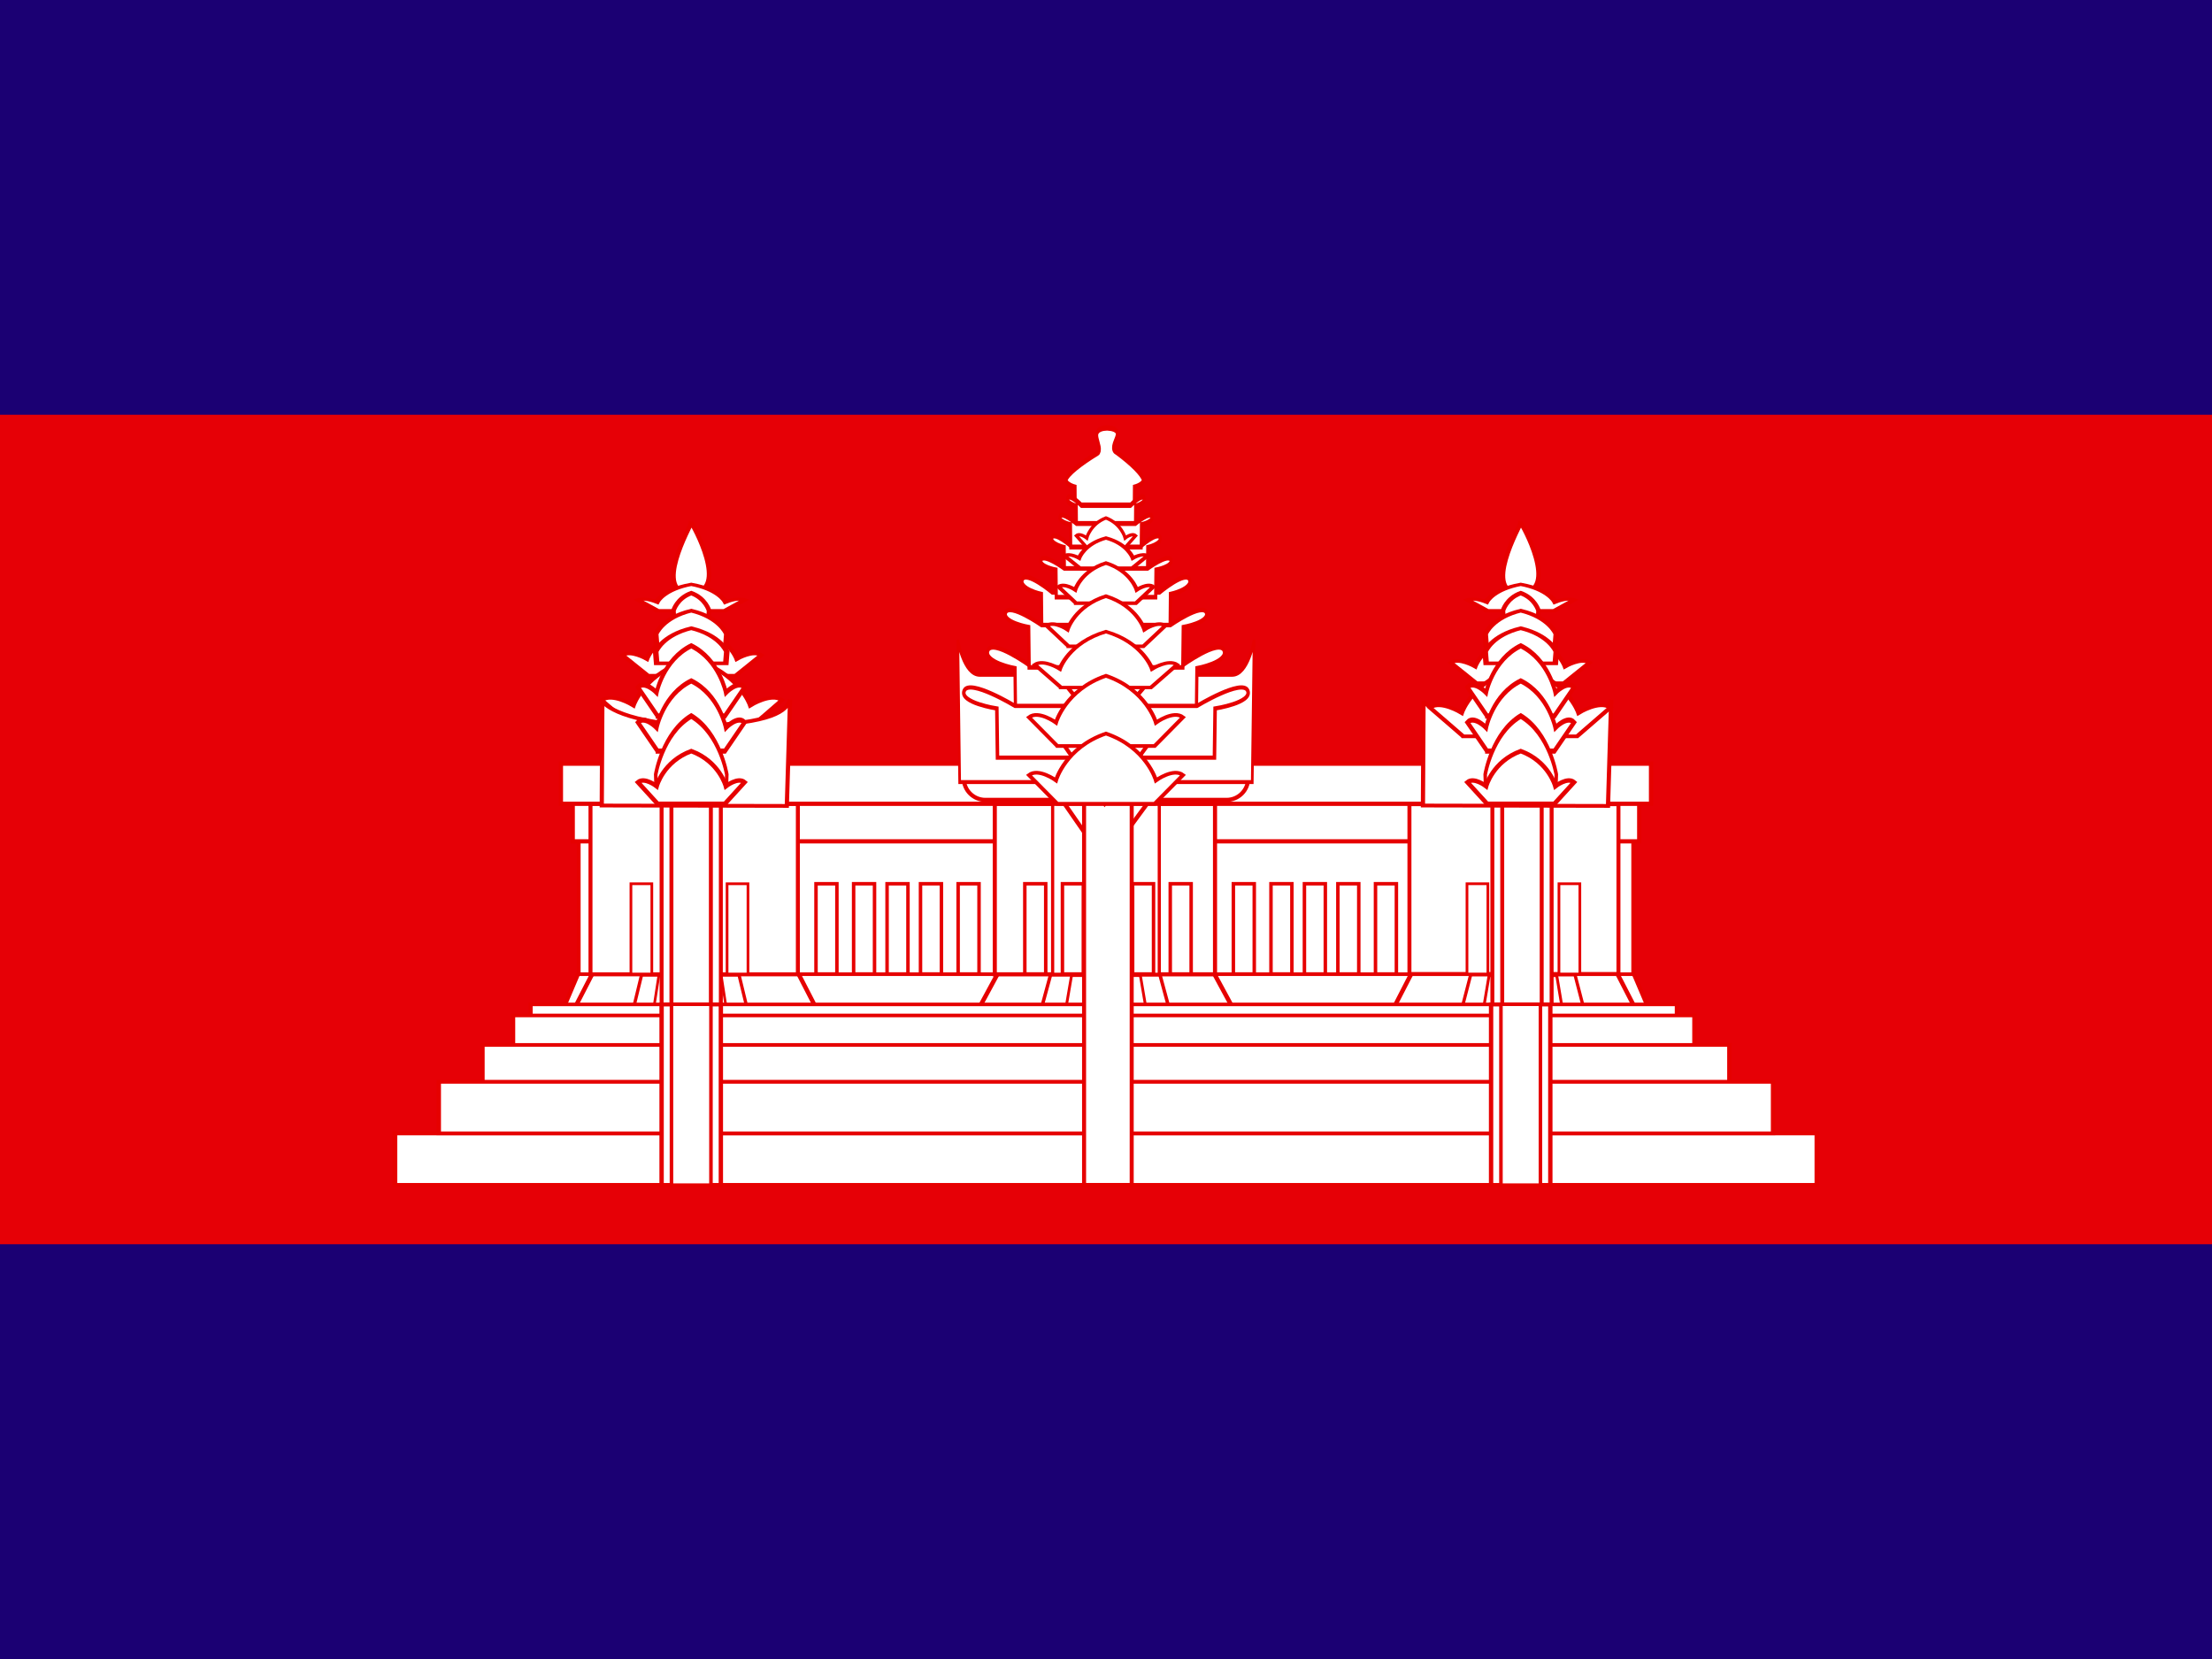
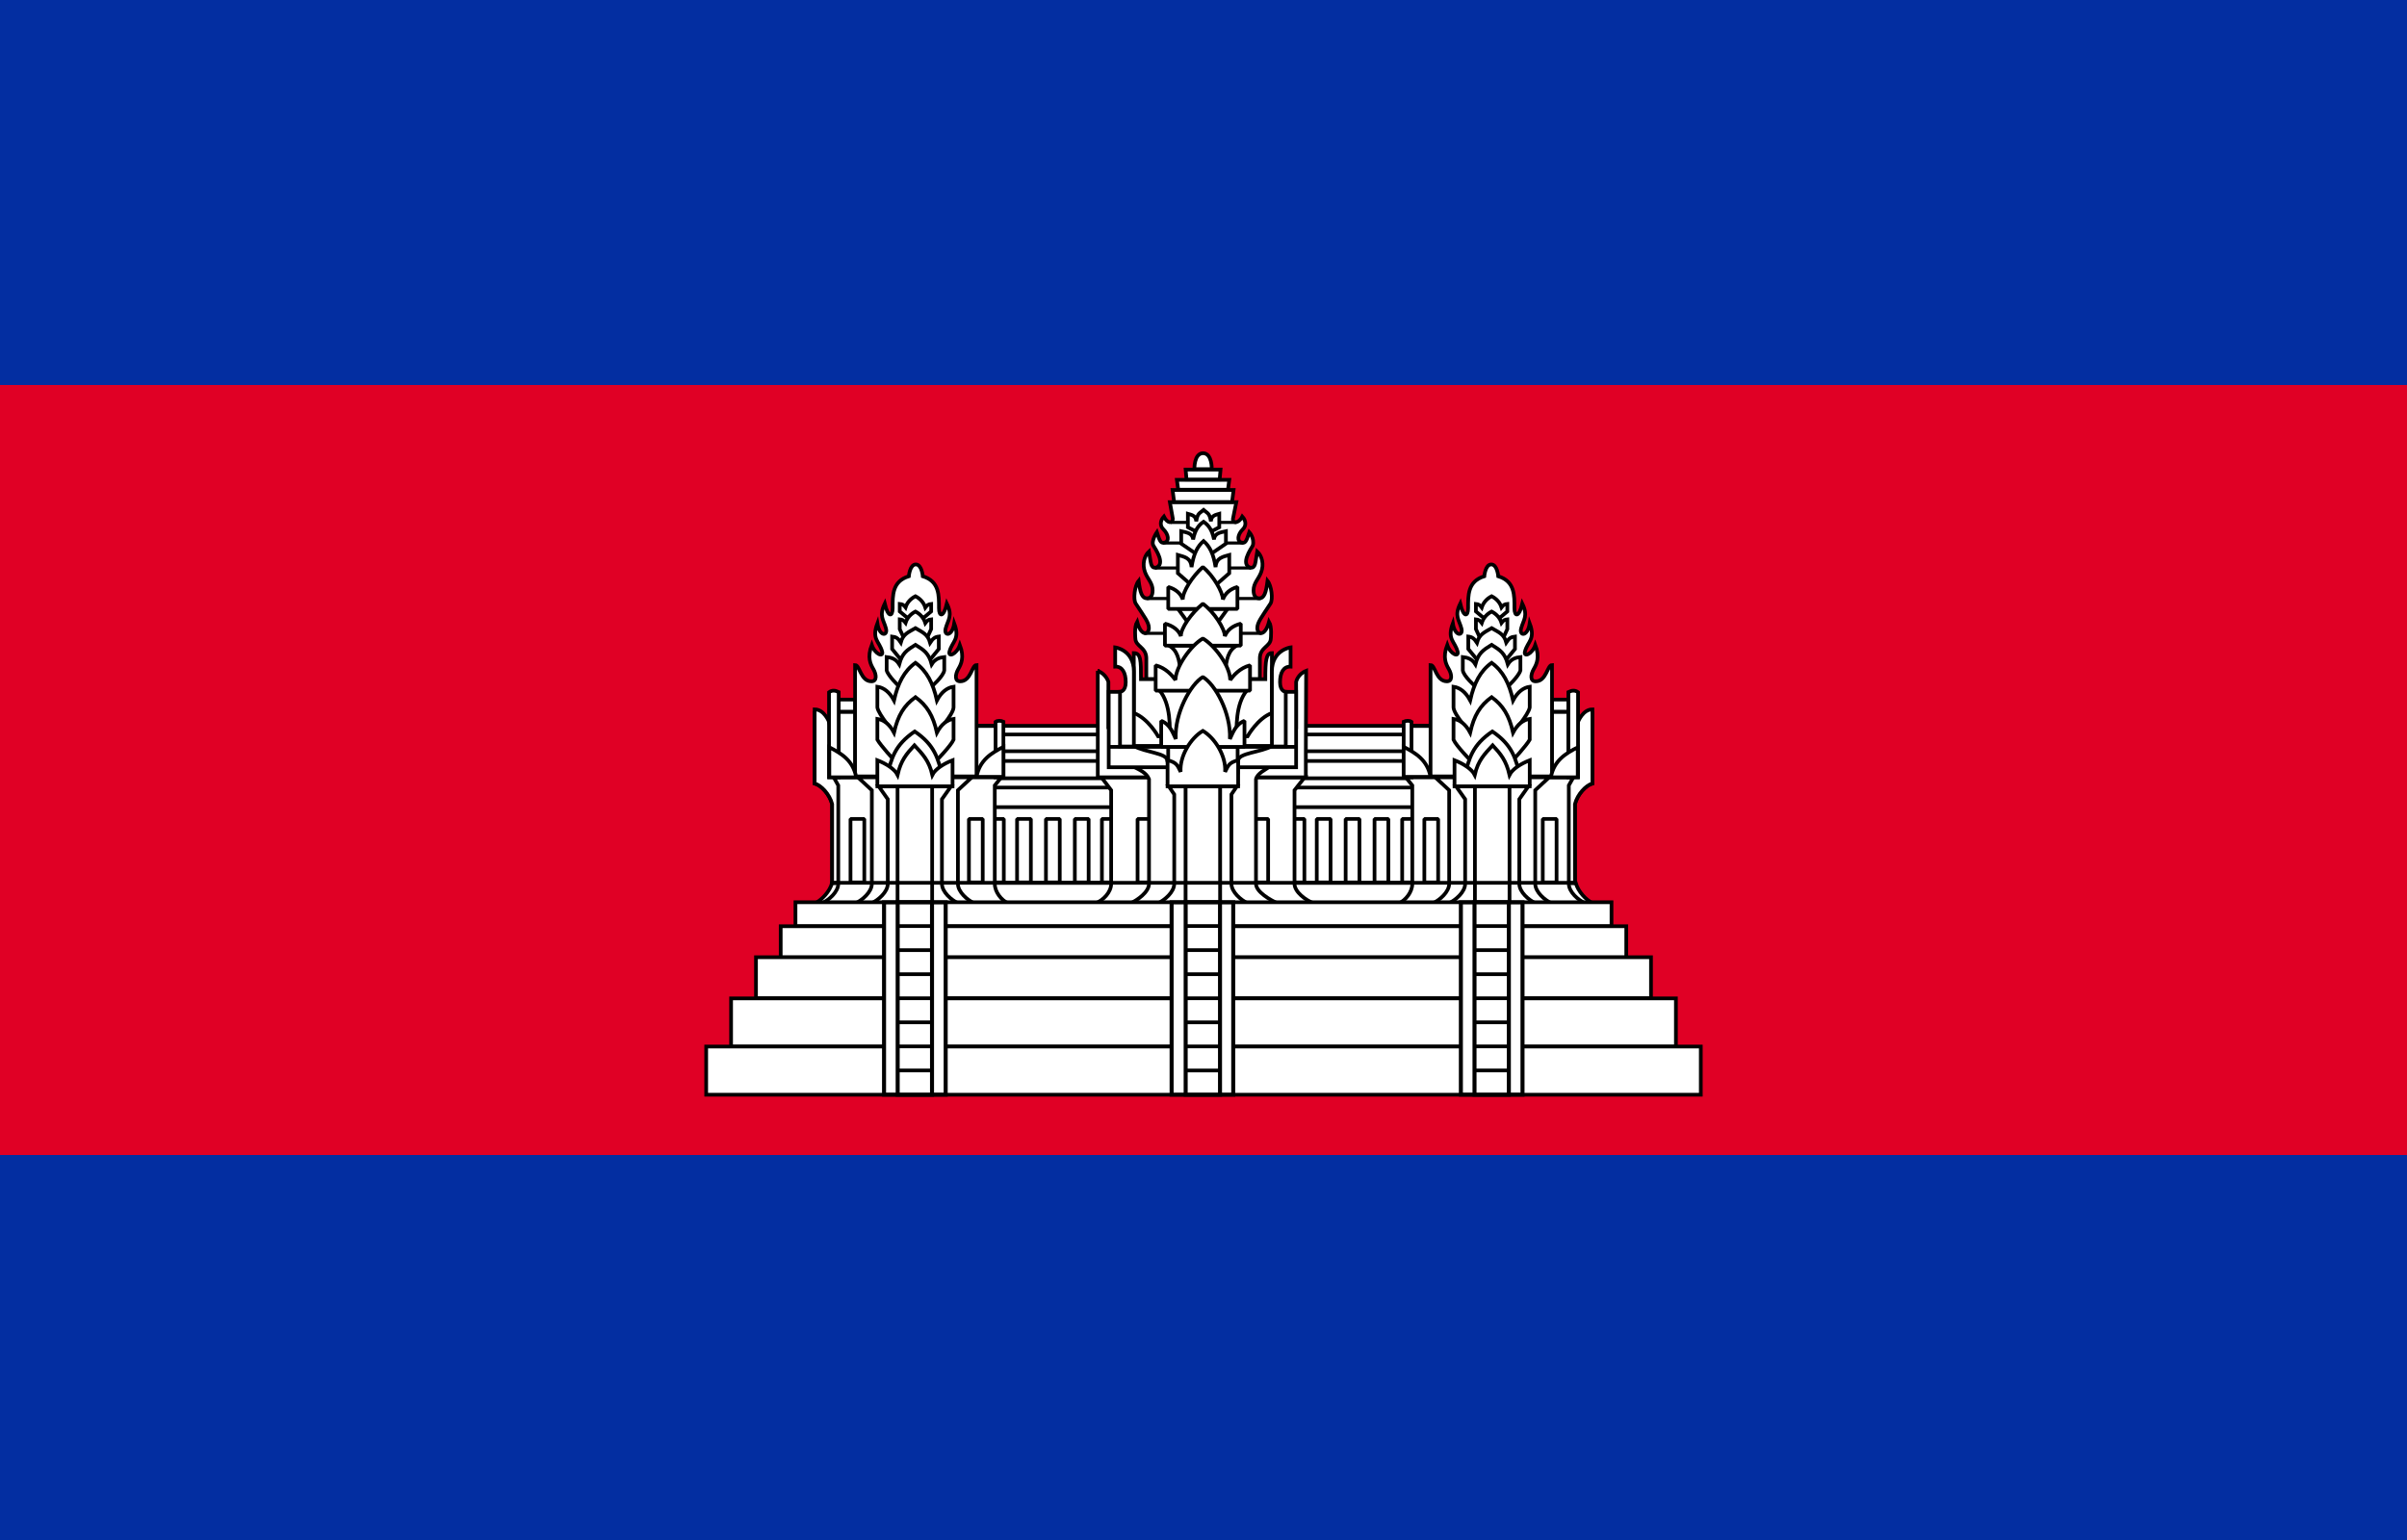
- <svg xmlns="http://www.w3.org/2000/svg" id="svg548" viewBox="0 0 640 480" version="1" y="0" x="0">
-   <defs id="defs550">
-     <clipPath id="clipPath5675" clipPathUnits="userSpaceOnUse">
-       <rect id="rect5677" fill-opacity=".67" height="512" width="682.67" y="-0" x="-85.333" />
-     </clipPath>
-   </defs>
-   <g id="flag" clip-path="url(#clipPath5675)" transform="matrix(.9375 0 0 .9375 80 .0000036617)" fill-rule="evenodd">
-     <rect id="rect815" height="512" width="768" y="-0" x="-128" stroke-width="1pt" fill="#1b0073" />
-     <rect id="rect837" height="256" width="768" y="128" x="-128" stroke-width="1pt" fill="#e60006" />
-     <g id="g1595" stroke="#e60000" transform="matrix(1.0321 0 0 1.0321 -128 .00022675)" fill="#fff">
-       <rect id="rect1035" transform="translate(0 354.33)" height="50.992" width="315.35" y="-113.98" x="214.37" stroke-width="1.17" />
-       <path id="path632" stroke-width="1.25" transform="matrix(1.0187 0 0 .79988 -9.9654 67.378)" d="m220 280-5 15h320l-5-15h-310z" />
-       <path id="path982" stroke-width="1.123" transform="matrix(1.2359 0 0 .79988 160.47 67.379)" d="m245 280-5 15h60l-5-15h-50z" />
-       <path id="path983" stroke-width="1.52" transform="matrix(.62245 0 0 .79988 328.64 67.379)" d="m245 280-5 15h60l-5-15h-50z" />
-       <path id="path984" stroke-width="2.024" transform="matrix(.40229 0 0 .79988 388.1 67.379)" d="m245 280-5 15h60l-5-15h-50z" />
-       <path id="path636" stroke-width="1.098" transform="matrix(1.2992 0 0 .79988 21.26 67.378)" d="m245 280-5 15h60l-5-15h-50z" />
-       <rect id="rect976" height="11.998" width="318.9" y="239.58" x="212.6" stroke-width=".949pt" />
-       <g id="g1527">
-         <rect id="rect1001" transform="translate(0 354.33)" height="50.792" width="62.5" y="-113.87" x="462.79" stroke-width=".893pt" />
-         <rect id="rect637" transform="translate(0 354.33)" height="26.986" width="6.25" y="-90.068" x="507.5" stroke-width=".805" />
-         <rect id="rect639" transform="translate(0 354.33)" height="26.986" width="6.25" y="-90.068" x="480" stroke-width=".805" />
-       </g>
-       <g id="g1517">
-         <path id="path637" stroke-width="1.554" transform="matrix(.65261 0 0 .79988 195.63 67.378)" d="m245 280-5 15h60l-5-15h-50z" />
-         <path id="path638" stroke-width="1.956" transform="matrix(.40931 0 0 .79988 261.53 67.378)" d="m245 280-5 15h60l-5-15h-50z" />
-         <rect id="rect1003" transform="translate(0 354.33)" height="50.992" width="65.854" y="-113.98" x="338.8" stroke-width=".919pt" />
-         <rect id="rect683" transform="translate(0 354.33)" height="26.986" width="6.25" y="-90.072" x="391.27" stroke-width="1.04" />
-         <rect id="rect686" transform="translate(0 354.33)" height="26.986" width="6.254" y="-90.075" x="347.78" stroke-width="1.04" />
-         <rect id="rect687" transform="translate(0 354.33)" height="63.32" width="31.89" y="-126.32" x="356.1" stroke-width=".713pt" />
-         <rect id="rect684" transform="translate(0 354.33)" height="26.986" width="6.25" y="-90.074" x="380.02" stroke-width="1.04" />
-         <rect id="rect685" transform="translate(0 354.33)" height="26.986" width="6.254" y="-90.073" x="359.03" stroke-width="1.04" />
-         <path id="path759" stroke-width="1pt" transform="matrix(1 0 0 .84654 0 54.377)" d="m358.18 217.13 13.471 22.98 14.264-22.98h-27.735z" />
-       </g>
-       <rect id="rect1033" transform="translate(0 354.33)" height="62.99" width="17.717" y="-113.98" x="487.59" stroke-width="1.179" />
-       <rect id="rect1034" transform="translate(0 354.33)" height="62.99" width="11.799" y="-113.98" x="490.54" stroke-width="1.178" />
-       <g id="g1508">
-         <path id="path635" stroke-width="1.123" transform="matrix(1.236 0 0 .79988 -84.448 67.379)" d="m245 280-5 15h60l-5-15h-50z" />
-         <path id="path634" stroke-width="1.637" transform="matrix(.5811 0 0 .79988 90.856 67.379)" d="m245 280-5 15h60l-5-15h-50z" />
-         <path id="path633" stroke-width="2.049" transform="matrix(.37077 0 0 .79988 147.56 67.379)" d="m245 280-5 15h60l-5-15h-50z" />
-         <rect id="rect1000" transform="translate(0 354.33)" height="50.992" width="62.008" y="-113.98" x="217.91" stroke-width=".892pt" />
-         <rect id="rect635" transform="translate(0 354.33)" height="26.986" width="6.25" y="-90.066" x="230" stroke-width=".805" />
-         <rect id="rect638" transform="translate(0 354.33)" height="26.986" width="6.25" y="-90.065" x="258.75" stroke-width=".805" />
-         <rect id="rect986" transform="translate(0 354.33)" height="62.99" width="17.717" y="-113.98" x="239.17" stroke-width="1.179" />
-         <rect id="rect987" transform="translate(0 354.33)" height="62.99" width="11.799" y="-113.98" x="242.11" stroke-width="1.178" />
-       </g>
-       <rect id="rect726" height="11.998" width="325.98" y="228.35" x="209.06" stroke-width=".959pt" />
-       <g id="g598" transform="matrix(1 0 0 .84654 0 54.377)">
-         <g id="g557" transform="matrix(1.0466 0 0 1.0413 -36.796 -6.024)">
-           <rect id="rect551" height="17.5" width="406.25" y="328.56" x="187.5" stroke-width="1pt" />
-           <rect id="rect556" height="17.5" width="327.5" y="284.81" x="226.25" stroke-width=".898pt" />
-           <rect id="rect555" height="17.5" width="337.5" y="288.56" x="221.25" stroke-width=".911pt" />
-           <rect id="rect552" height="17.5" width="406.25" y="328.56" x="187.5" stroke-width="1pt" />
-           <rect id="rect554" height="17.5" width="356.25" y="298.56" x="212.5" stroke-width=".936pt" />
-           <rect id="rect553" height="17.5" width="381.25" y="311.06" x="200" stroke-width=".969pt" />
-         </g>
-         <g id="g615" transform="matrix(.94488 0 0 1.0205 -32.48 1.1828)">
-           <rect id="rect613" height="62.5" width="18.75" y="283.56" x="287.5" stroke-width="1.03pt" />
-           <rect id="rect614" height="62.5" width="12.5" y="283.56" x="290.62" stroke-width=".841pt" />
-         </g>
-         <g id="g621" transform="matrix(.94488 0 0 1.0205 215.55 1.1831)">
-           <rect id="rect622" height="62.5" width="18.75" y="283.56" x="287.5" stroke-width="1.03pt" />
-           <rect id="rect623" height="62.5" width="12.5" y="283.56" x="290.62" stroke-width=".841pt" />
-         </g>
-         <rect id="rect993" height="0" width="60.029" y="344.61" x="290.25" stroke-width="1.196" />
-         <rect id="rect995" height="0" width="60.029" y="344.61" x="290.25" stroke-width="1.196" />
-         <rect id="rect996" height="0" width="60.029" y="266.91" x="112.96" stroke-width="1.196" />
-         <rect id="rect997" height="0" width="60.029" y="233.97" x="32.825" stroke-width="1.196" />
-       </g>
-       <rect id="rect626" height="113.98" width="14.239" y="240.35" x="365.5" stroke-width="1.201" />
-       <g id="g1531">
-         <path id="path801" stroke-width="1pt" transform="matrix(.94365 0 0 .84654 261.19 54.377)" d="m217.92 220.3 0.184-36.915s3.362 7.236 29.512 8.821c24.749-0.937 28.848-5.362 29.969-9.284l-1.025 37.515-58.64-0.137z" />
-         <g id="g892" transform="translate(246.55 2.2413)">
-           <path id="path893" stroke-width="3.528" transform="matrix(.41468 0 0 .29996 99.014 139.48)" d="m330.92 208.56-18.42-20.45c6.141-5.303 17.543 3.789 17.543 3.789s6.14-23.485 32.457-33.334c26.316 9.849 32.456 33.334 32.456 33.334s11.403-9.092 17.544-3.789l-18.422 20.455h-63.157z" />
-           <path id="path894" stroke-width="2.615" transform="matrix(.53908 0 0 .41994 53.919 130.35)" d="m330.92 208.56-18.42-20.45c6.141-5.303 17.543 3.789 17.543 3.789s6.14-23.485 32.457-33.334c26.316 9.849 32.456 33.334 32.456 33.334s11.403-9.092 17.544-3.789l-18.422 20.455h-63.157z" />
-         </g>
-         <g id="g727" transform="matrix(1.0205 0 0 1.1198 221.61 77.956)">
-           <path id="path728" stroke-width="3.383" transform="matrix(.3866 0 0 .35309 268.92 -29.035)" d="m0 280.52c0.792 0 30.112 52.301 0 53.093-30.112 0.793 0-51.508 0-53.093z" />
-           <path id="path729" stroke-width="5.963" transform="matrix(.3125 0 0 .14062 155.67 64.124)" d="m330.92 208.56-18.42-20.45c6.141-5.303 17.543 3.789 17.543 3.789s6.14-23.485 32.457-33.334c26.316 9.849 32.456 33.334 32.456 33.334s11.403-9.092 17.544-3.789l-18.422 20.455h-63.157z" />
-           <path id="path730" stroke-width="8.321" transform="matrix(.16047 0 0 .14062 210.78 66.467)" d="m330.92 208.56l-0.878-16.666s6.14-23.485 32.457-33.334c26.316 9.849 32.456 33.334 32.456 33.334l-0.878 16.666h-63.157z" />
-           <path id="path731" stroke-width="5.096" transform="matrix(.32094 0 0 .1875 152.61 63.722)" d="m330.92 208.56l-0.878-16.666s6.14-23.485 32.457-33.334c26.316 9.849 32.456 33.334 32.456 33.334l-0.878 16.666h-63.157z" />
-           <path id="path732" stroke-width="5.096" transform="matrix(.32094 0 0 .1875 152.61 68.41)" d="m330.92 208.56l-0.878-16.666s6.14-23.485 32.457-33.334c26.316 9.849 32.456 33.334 32.456 33.334l-0.878 16.666h-63.157z" />
-           <path id="path733" stroke-width="3.651" transform="matrix(.3125 0 0 .375 155.67 43.367)" d="m330.92 208.56-18.42-20.45c6.141-5.303 17.543 3.789 17.543 3.789s6.14-23.485 32.457-33.334c26.316 9.849 32.456 33.334 32.456 33.334s11.403-9.092 17.544-3.789l-18.422 20.455h-63.157z" />
-           <path id="path734" stroke-width="3.651" transform="matrix(.3125 0 0 .375 155.67 52.742)" d="m330.92 208.56-18.42-20.45c6.141-5.303 17.543 3.789 17.543 3.789s6.14-23.485 32.457-33.334c26.316 9.849 32.456 33.334 32.456 33.334s11.403-9.092 17.544-3.789l-18.422 20.455h-63.157z" />
-           <path id="path735" stroke-width="3.223" transform="matrix(.32094 0 0 .46875 152.61 47.251)" d="m330.92 208.56l-0.878-16.666s6.14-23.485 32.457-33.334c26.316 9.849 32.456 33.334 32.456 33.334l-0.878 16.666h-63.157z" />
-           <path id="path736" stroke-width="4.216" transform="matrix(.3125 0 0 .28125 155.67 86.357)" d="m330.92 208.56-18.42-20.45c6.141-5.303 17.543 3.789 17.543 3.789s6.14-23.485 32.457-33.334c26.316 9.849 32.456 33.334 32.456 33.334s11.403-9.092 17.544-3.789l-18.422 20.455h-63.157z" />
-         </g>
-       </g>
-       <g id="g1546">
-         <g id="g889" transform="translate(-1.1207 -.000015259)">
-           <path id="path874" stroke-width="3.528" transform="matrix(.41468 0 0 .29996 99.014 139.48)" d="m330.92 208.56-18.42-20.45c6.141-5.303 17.543 3.789 17.543 3.789s6.14-23.485 32.457-33.334c26.316 9.849 32.456 33.334 32.456 33.334s11.403-9.092 17.544-3.789l-18.422 20.455h-63.157z" />
-           <path id="path879" stroke-width="2.615" transform="matrix(.53908 0 0 .41994 53.919 130.35)" d="m330.92 208.56-18.42-20.45c6.141-5.303 17.543 3.789 17.543 3.789s6.14-23.485 32.457-33.334c26.316 9.849 32.456 33.334 32.456 33.334s11.403-9.092 17.544-3.789l-18.422 20.455h-63.157z" />
-         </g>
-         <path id="path800" stroke-width="1pt" transform="matrix(.94365 0 0 .84654 15.641 54.377)" d="m217.92 220.3 0.184-36.915s3.362 7.236 29.512 8.821c24.749-0.937 28.848-5.362 29.969-9.284l-1.025 37.515-58.64-0.137z" />
-         <g id="g603" transform="matrix(1.0205 0 0 1.1198 -26.424 77.956)">
-           <path id="path583" stroke-width="3.383" transform="matrix(.3866 0 0 .35309 268.92 -29.035)" d="m0 280.52c0.792 0 30.112 52.301 0 53.093-30.112 0.793 0-51.508 0-53.093z" />
-           <path id="path582" stroke-width="5.963" transform="matrix(.3125 0 0 .14062 155.67 64.124)" d="m330.92 208.56-18.42-20.45c6.141-5.303 17.543 3.789 17.543 3.789s6.14-23.485 32.457-33.334c26.316 9.849 32.456 33.334 32.456 33.334s11.403-9.092 17.544-3.789l-18.422 20.455h-63.157z" />
-           <path id="path581" stroke-width="8.321" transform="matrix(.16047 0 0 .14062 210.78 66.467)" d="m330.92 208.56l-0.878-16.666s6.14-23.485 32.457-33.334c26.316 9.849 32.456 33.334 32.456 33.334l-0.878 16.666h-63.157z" />
-           <path id="path580" stroke-width="5.096" transform="matrix(.32094 0 0 .1875 152.61 63.722)" d="m330.92 208.56l-0.878-16.666s6.14-23.485 32.457-33.334c26.316 9.849 32.456 33.334 32.456 33.334l-0.878 16.666h-63.157z" />
-           <path id="path579" stroke-width="5.096" transform="matrix(.32094 0 0 .1875 152.61 68.41)" d="m330.92 208.56l-0.878-16.666s6.14-23.485 32.457-33.334c26.316 9.849 32.456 33.334 32.456 33.334l-0.878 16.666h-63.157z" />
-           <path id="path576" stroke-width="3.651" transform="matrix(.3125 0 0 .375 155.67 43.367)" d="m330.92 208.56-18.42-20.45c6.141-5.303 17.543 3.789 17.543 3.789s6.14-23.485 32.457-33.334c26.316 9.849 32.456 33.334 32.456 33.334s11.403-9.092 17.544-3.789l-18.422 20.455h-63.157z" />
-           <path id="path575" stroke-width="3.651" transform="matrix(.3125 0 0 .375 155.67 52.742)" d="m330.92 208.56-18.42-20.45c6.141-5.303 17.543 3.789 17.543 3.789s6.14-23.485 32.457-33.334c26.316 9.849 32.456 33.334 32.456 33.334s11.403-9.092 17.544-3.789l-18.422 20.455h-63.157z" />
-           <path id="path578" stroke-width="3.223" transform="matrix(.32094 0 0 .46875 152.61 47.251)" d="m330.92 208.56l-0.878-16.666s6.14-23.485 32.457-33.334c26.316 9.849 32.456 33.334 32.456 33.334l-0.878 16.666h-63.157z" />
-           <path id="path574" stroke-width="4.216" transform="matrix(.3125 0 0 .28125 155.67 86.357)" d="m330.92 208.56-18.42-20.45c6.141-5.303 17.543 3.789 17.543 3.789s6.14-23.485 32.457-33.334c26.316 9.849 32.456 33.334 32.456 33.334s11.403-9.092 17.544-3.789l-18.422 20.455h-63.157z" />
-         </g>
-       </g>
-       <g id="g1561">
-         <rect id="rect901" ry="6.449" height="12.898" width="85.039" y="226.28" x="329.53" stroke-width="1.226" />
-         <path id="path900" stroke-width="1.579" transform="matrix(.5 0 0 .75 239.17 393.31)" d="m353.24-212.6 1.093-56.693s-3.28 13.906-13.123 13.906h-150.92c-9.843 0-13.124-13.906-13.124-13.906l1.093 56.693h174.98z" />
-         <g id="g860" transform="translate(-.000043591 -7.7902)">
-           <path id="path807" stroke-width="2.4" transform="matrix(.4 0 0 .57434 194.88 182.02)" d="m510.49 70.219 0.41-25.609s23.557-2.998 20.288-9.332c-3.27-6.333-31.604 7.986-31.604 7.986h-113.34s-28.335-14.319-31.604-7.986c-3.269 6.333 20.288 9.332 20.288 9.332l0.408 25.609h135.15z" />
-           <path id="path806" stroke-width="2.19" transform="matrix(.48 0 0 .57434 159.45 194.02)" d="m510.49 70.219 0.41-25.609s23.557-2.998 20.288-9.332c-3.27-6.333-31.604 7.986-31.604 7.986h-113.34s-28.335-14.319-31.604-7.986c-3.269 6.333 20.288 9.332 20.288 9.332l0.408 25.609h135.15z" />
-           <path id="path814" stroke-width="6.247" transform="matrix(.12985 0 0 .26106 314.17 141.87)" d="m510.49 70.219 0.41-25.609s23.557-2.998 20.288-9.332c-3.27-6.333-27.29-18.36-61.81-31.08-24.29-5.905 31.26-26.346-21.07-27.709-48.02 0.757-5.42 23.318-21.07 28.618-38.84 11.81-69.33 23.838-72.6 30.171-3.27 6.334 20.29 9.332 20.29 9.332l0.408 25.609h135.15z" />
-           <path id="path808" stroke-width="3.152" transform="matrix(.28332 0 0 .46992 246.55 164.54)" d="m510.49 70.219 0.41-25.609s23.557-2.998 20.288-9.332c-3.27-6.333-31.604 7.986-31.604 7.986h-113.34s-28.335-14.319-31.604-7.986c-3.269 6.333 20.288 9.332 20.288 9.332l0.408 25.609h135.15z" />
-           <path id="path809" stroke-width="2.877" transform="matrix(.34 0 0 .46992 221.46 174.36)" d="m510.49 70.219 0.41-25.609s23.557-2.998 20.288-9.332c-3.27-6.333-31.604 7.986-31.604 7.986h-113.34s-28.335-14.319-31.604-7.986c-3.269 6.333 20.288 9.332 20.288 9.332l0.408 25.609h135.15z" />
-           <path id="path810" stroke-width="4.755" transform="matrix(.18333 0 0 .31908 290.85 157.28)" d="m510.49 70.219 0.41-25.609s23.557-2.998 20.288-9.332c-3.27-6.333-31.604 7.986-31.604 7.986h-113.34s-28.335-14.319-31.604-7.986c-3.269 6.333 20.288 9.332 20.288 9.332l0.408 25.609h135.15z" />
-           <path id="path811" stroke-width="4.341" transform="matrix(.22 0 0 .31908 274.61 163.95)" d="m510.49 70.219 0.41-25.609s23.557-2.998 20.288-9.332c-3.27-6.333-31.604 7.986-31.604 7.986h-113.34s-28.335-14.319-31.604-7.986c-3.269 6.333 20.288 9.332 20.288 9.332l0.408 25.609h135.15z" />
-           <path id="path812" stroke-width="6.247" transform="matrix(.12985 0 0 .26106 314.53 147.57)" d="m510.49 70.219 0.41-25.609s23.557-2.998 20.288-9.332c-3.27-6.333-31.604 7.986-31.604 7.986h-113.34s-28.335-14.319-31.604-7.986c-3.269 6.333 20.288 9.332 20.288 9.332l0.408 25.609h135.15z" />
-           <path id="path813" stroke-width="5.702" transform="matrix(.15583 0 0 .26106 303.03 153.03)" d="m510.49 70.219 0.41-25.609s23.557-2.998 20.288-9.332c-3.27-6.333-31.604 7.986-31.604 7.986h-113.34s-28.335-14.319-31.604-7.986c-3.269 6.333 20.288 9.332 20.288 9.332l0.408 25.609h135.15z" />
-         </g>
-         <g id="g789" transform="matrix(1 0 0 .84654 -.00003849 54.377)">
-           <path id="path767" stroke-width="5.444" transform="matrix(.17717 0 0 .2126 307.82 85.004)" d="m330.92 208.56-18.42-20.45c6.141-5.303 17.543 3.789 17.543 3.789s6.14-23.485 32.457-33.334c26.316 9.849 32.456 33.334 32.456 33.334s11.403-9.092 17.544-3.789l-18.422 20.455h-63.157z" />
-           <path id="path766" stroke-width="5.444" transform="matrix(.24803 0 0 .2126 282.14 92.09)" d="m330.92 208.56-18.42-20.45c6.141-5.303 17.543 3.789 17.543 3.789s6.14-23.485 32.457-33.334c26.316 9.849 32.456 33.334 32.456 33.334s11.403-9.092 17.544-3.789l-18.422 20.455h-63.157z" />
-           <path id="path765" stroke-width="4.41" transform="matrix(.28346 0 0 .28346 269.29 89.705)" d="m330.92 208.56-18.42-20.45c6.141-5.303 17.543 3.789 17.543 3.789s6.14-23.485 32.457-33.334c26.316 9.849 32.456 33.334 32.456 33.334s11.403-9.092 17.544-3.789l-18.422 20.455h-63.157z" />
-           <path id="path764" stroke-width="3.528" transform="matrix(.35433 0 0 .35433 243.6 90.155)" d="m330.92 208.56-18.42-20.45c6.141-5.303 17.543 3.789 17.543 3.789s6.14-23.485 32.457-33.334c26.316 9.849 32.456 33.334 32.456 33.334s11.403-9.092 17.544-3.789l-18.422 20.455h-63.157z" />
-           <path id="path762" stroke-width="1.458" transform="matrix(.92308 0 0 .79602 28.619 3.7524)" d="m358.18 217.13 13.471 22.98 14.264-22.98h-27.735z" />
-           <path id="path763" stroke-width="3.051" transform="matrix(.4252 0 0 .39487 217.91 96.262)" d="m330.92 208.56-18.42-20.45c6.141-5.303 17.543 3.789 17.543 3.789s6.14-23.485 32.457-33.334c26.316 9.849 32.456 33.334 32.456 33.334s11.403-9.092 17.544-3.789l-18.422 20.455h-63.157z" />
-           <path id="path760" stroke-width="1.25" transform="translate(-.00012022 -20.422)" d="m358.18 217.13 13.471 22.98 14.264-22.98h-27.735z" />
-           <path id="path761" stroke-width="2.615" transform="matrix(.46063 0 0 .49606 205.07 95.815)" d="m330.92 208.56-18.42-20.45c6.141-5.303 17.543 3.789 17.543 3.789s6.14-23.485 32.457-33.334c26.316 9.849 32.456 33.334 32.456 33.334s11.403-9.092 17.544-3.789l-18.422 20.455h-63.157z" />
-           <path id="path746" stroke-width="2.615" transform="matrix(.46063 0 0 .49606 205.07 116.22)" d="m330.92 208.56-18.42-20.45c6.141-5.303 17.543 3.789 17.543 3.789s6.14-23.485 32.457-33.334c26.316 9.849 32.456 33.334 32.456 33.334s11.403-9.092 17.544-3.789l-18.422 20.455h-63.157z" />
-         </g>
-       </g>
-       <g id="g1584" stroke-width="1.04">
-         <rect id="rect644" transform="translate(0 354.33)" height="26.986" width="6.25" y="-90.07" x="285.34" />
-         <rect id="rect649" transform="translate(0 354.33)" height="26.986" width="6.25" y="-90.072" x="306.59" />
-         <rect id="rect650" transform="translate(0 354.33)" height="26.986" width="6.25" y="-90.073" x="296.59" />
-         <rect id="rect652" transform="translate(0 354.33)" height="26.986" width="6.25" y="-90.071" x="410.14" />
-         <rect id="rect653" transform="translate(0 354.33)" height="26.986" width="6.25" y="-90.073" x="452.64" />
-         <rect id="rect654" transform="translate(0 354.33)" height="26.986" width="6.25" y="-90.074" x="431.39" />
-         <rect id="rect655" transform="translate(0 354.33)" height="26.986" width="6.25" y="-90.075" x="421.39" />
-         <rect id="rect656" transform="translate(0 354.33)" height="26.986" width="6.25" y="-90.075" x="441.39" />
-         <rect id="rect648" transform="translate(0 354.33)" height="26.986" width="6.25" y="-90.071" x="327.84" />
-         <rect id="rect651" transform="translate(0 354.33)" height="26.986" width="6.25" y="-90.073" x="316.59" />
-       </g>
+ <svg xmlns="http://www.w3.org/2000/svg" xmlns:xlink="http://www.w3.org/1999/xlink" id="cambodia_flag" viewBox="0 0 625 400">
+   <rect width="625" fill="#032ea1" height="400" />
+   <rect y="100" width="625" fill="#e00025" height="200" />
+   <g stroke="#000" stroke-width=".96" transform="translate(117.14 -434.93)" fill="#fff">
+     <g stroke-linejoin="bevel">
+       <path d="m139.02 623.46h113.8v43.788h-113.8z" />
+       <rect y="647.64" width="3.586" x="246.95" height="16.495" />
+       <rect y="639.49" width="113.8" x="139.02" height="5.09" />
+       <rect y="632.59" width="113.8" x="139.02" height="4.489" />
+       <rect y="625.7" width="113.8" stroke-width=".945" x="139.02" height="4.354" />
+       <rect y="647.64" width="3.586" x="168.98" height="16.495" />
+       <rect y="647.64" width="3.586" x="217.97" height="16.495" />
+       <rect y="647.64" width="3.586" x="139.92" height="16.495" />
+       <rect y="647.64" width="3.586" x="146.95" height="16.495" />
+       <rect y="647.64" width="3.586" x="154.45" height="16.495" />
+       <rect y="647.64" width="3.586" x="161.95" height="16.495" />
+       <rect y="647.64" width="3.586" x="224.77" height="16.495" />
+       <rect y="647.64" width="3.586" x="232.27" height="16.495" />
+       <rect y="647.64" width="3.586" x="239.77" height="16.495" />
+       <path stroke-linejoin="miter" d="m94.509 669.55c1.76-0.897 3.768-2.984 4.425-5.319h193.07c0.657 2.335 2.665 4.422 4.425 5.319z" />
+     </g>
+     <path d="m193 556.8s-0.144-4.112 2.251-4.157c2.395 0.045 2.251 4.157 2.251 4.157z" />
+     <path d="m180.51 611.34v-5.536c-0.079-2.768-2.759-2.968-2.838-4.986 0 0-0.346-3.027 0.452-4.408 1.085 4.047 3.056 3.304 3.056 1.64 0-1.453-1.117-2.803-3.408-6.33-0.732-1.127-0.279-4.66 0.747-5.922 0.398 3.071 0.853 4.54 2.172 4.54 0.804 0 1.461-0.524 1.461-2.062 0-1.956-1.325-2.945-1.976-4.725-0.76-2.078-0.237-4.196 1.026-5.38 0.541 3.029 0.38 4.237 1.726 4.237 2.713-0.858 0.001-4.787-0.579-5.777-0.667-1.155 0.897-3.46 0.897-3.46 0.862 2.69 1.139 2.909 2.07 2.66 1.174-0.315 1.022-2.056-0.41-3.463-0.904-0.889-0.809-2.212 0.162-3.274 0.975 1.906 2.223 1.79 2.343 0.658l-0.784-4.393h17.255l-0.857 4.249c-0.245 1.216 1.396 1.48 2.416-0.514 0.971 1.062 1.067 2.385 0.162 3.274-1.432 1.407-1.584 3.149-0.41 3.463 0.93 0.249 1.208 0.03 2.07-2.66 0 0 1.403 1.571 0.897 3.46-0.58 0.991-3.292 4.919-0.579 5.777 1.345 0 1.184-1.208 1.726-4.237 1.263 1.184 1.786 3.302 1.026 5.38-0.651 1.78-1.976 2.768-1.976 4.725 0 1.538 0.657 2.062 1.461 2.062 1.319 0 1.774-1.469 2.172-4.54 1.026 1.263 1.479 4.795 0.747 5.922-2.291 3.527-3.408 4.878-3.408 6.33 0 1.664 1.972 2.408 3.056-1.64 0.798 1.382 0.452 4.408 0.452 4.408-0.079 2.018-2.759 2.218-2.838 4.986v5.536z" />
+     <path d="m187.73 565.32-0.397-3.125h15.838l-0.397 3.125z" />
+     <path d="m188.79 562.13-0.341-2.569h13.604l-0.341 2.569z" />
+     <path d="m190.95 559.47-0.227-2.569h9.059l-0.227 2.569z" />
+     <path d="m223.97 669.55c-2.027-0.781-4.977-2.919-4.977-5.069v-24.297l2.639-3.359-52.776 0 2.529 3.359v24.297c0 2.151-2.026 4.288-4.053 5.069z" />
+     <rect stroke-linejoin="bevel" width="3.586" y="647.64" x="178.24" height="16.495" />
+     <rect stroke-linejoin="bevel" width="3.586" y="647.64" x="208.56" height="16.495" />
+     <path d="m167.91 609.17v14.648 7.012 5.996h54.023v-5.957l0.078-21.699c-2.21 0.868-2.598 2.871-2.598 2.871v11.777h-48.75v-11.777s-0.544-2.003-2.754-2.871z" />
+     <path d="m214.6 669.55c-1.766-0.781-5.612-2.919-5.612-5.069v-27.192c0.378-1.518 2.436-2.414 3.761-3.359h-35.823c1.705 0.903 3.605 1.652 4.285 3.359v27.192c0 2.151-3.041 4.288-4.806 5.069z" />
+     <path d="m219.41 634.22-0-19.587-4.91-0v-1.909h-38.839v1.909l-4.911-0 0 19.587z" />
+     <path d="m206.86 669.55c-1.73-0.781-4.249-2.919-4.249-5.069v-23.215l1.421-2.109h-17.691l1.421 2.109v23.215c0 2.151-2.519 4.288-4.249 5.069z" />
+     <path stroke-width=".981" d="m190.71 639.16 8.966-0v30.377h-8.966z" />
+     <path stroke-linejoin="bevel" d="m204.38 632.48c0.021-2.001 5.838-2.091 8.832-3.795h-35.952c2.994 1.704 8.675 1.844 8.675 3.795l1.217 3.882 14.883 0.598z" />
+     <path d="m211.41 611.34c0-4.899 0.205-6.786 1.71-6.786l0 15.58c-3.691 1.339-6.325 6.049-6.325 6.049l-23.211-0s-2.634-4.71-6.325-6.049v-15.58c1.856 0 1.868 1.972 1.868 6.786z" />
+     <path d="m213.12 609.33c0-5.618 4.851-6.25 4.851-6.25v5c-1.847-0.079-2.737 1.578-2.737 4.044 0 2.466 1.487 2.506 1.487 2.506v14.19h-3.601z" />
+     <path d="m177.28 609.33c0-5.618-4.851-6.25-4.851-6.25v5c1.847-0.079 2.737 1.578 2.737 4.044 0 2.466-1.487 2.506-1.487 2.506v14.19h3.601z" />
+     <g stroke-width=".8" fill="none">
+       <path d="m186.84 570.62h17.128" />
+       <path d="m184.81 575.97h20.921" />
+       <path d="m182.78 582.46h24.904" />
+       <path d="m180.66 590.39h29.536" />
+       <path d="m179.98 599.43h30.426" />
+       <path stroke-width=".96" d="m170.75 628.92h48.661" />
+       <rect y="628.93" width="18.036" stroke-width=".96" x="186.19" height="6.629" />
+     </g>
+     <path d="m183.93 614.24c2.99 3.59 2.713 9.68 2.679 13.27h17.343c-0.034-3.59-0.312-9.68 2.679-13.27z" />
+     <path d="m193.68 573.11-2.376-1.224v-3.497c0.971 0.292 2.062 0.411 2.169 1.96 0.338-2.21 0.948-2.102 1.906-2.963 0.958 0.861 1.568 0.753 1.906 2.963 0.107-1.548 1.197-1.667 2.169-1.96v3.497l-2.376 1.224z" />
+     <path d="m193.52 578.85-3.946-2.713v-3.223c1.384 0.32 2.937 0.451 3.088 2.149 0.482-2.423 1.35-3.675 2.715-4.62 1.365 0.944 2.233 2.197 2.715 4.62 0.152-1.698 1.705-1.828 3.088-2.149v3.223l-3.946 2.713z" />
+     <path d="m193.24 587.8-4.538-3.985v-4.735c1.591 0.471 3.377 0.663 3.551 3.157 0.554-3.56 1.553-5.399 3.122-6.787 1.569 1.387 2.568 3.227 3.122 6.787 0.175-2.494 1.96-2.686 3.551-3.157v4.735l-4.538 3.985z" />
+     <path d="m201.61 593.09-4.104 5.676h-4.646l-4.104-5.676z" />
+     <path d="m186.39 602.62c2.053 1.122 2.811 3.357 3.03 7.553h11.55c0.219-4.196 0.977-6.431 3.03-7.553z" />
+     <path stroke-linejoin="bevel" d="m204.17 593.09v-5.702c-1.95 0.537-3.213 1.691-3.776 3.258 0-1.893-2.491-6.257-5.207-8.429-2.724 2.431-5.258 6.38-5.207 8.429-0.463-1.492-1.826-2.721-3.776-3.258v5.702z" />
+     <path stroke-linejoin="bevel" d="m205.04 602.62-0-5.702c-2.137 0.537-3.522 1.691-4.139 3.258 0-1.893-2.73-6.257-5.708-8.429-2.986 2.431-5.763 6.38-5.708 8.429-0.508-1.492-2.001-2.721-4.139-3.258v5.702z" />
+     <path stroke-linejoin="bevel" d="m207.44 614.32v-6.577c-2.659 0.686-4.312 2.653-5.149 3.8 0-3.561-4.021-8.99-7.101-10.768-3.16 1.824-7.101 7.435-7.101 10.768-0.859-1.139-2.49-3.113-5.149-3.8v6.577z" />
+     <path stroke-linejoin="bevel" d="m206 628.92v-6.762c-2.346 0.919-3.048 3.18-3.786 4.716 0.29-6.858-3.861-14.23-7.024-16.1-3.162 1.87-7.393 9.4-7.024 16.1-0.758-1.526-1.44-3.797-3.786-4.716v6.762z" />
+     <path d="m204.36 639.16v-6.762c-2.458 0.584-2.61 1.491-3.392 3.006 0.29-4.096-2.611-8.77-5.774-10.639-3.162 1.87-6.064 6.543-5.774 10.639-0.782-1.514-0.878-2.421-3.392-3.006v6.762z" />
+     <g id="tower">
+       <path d="m98.935 664.23v-20.44c-0.67-2.603-2.879-4.905-4.541-5.366v-17.993l3.742 2.023 4.271 18.811v22.965z" />
+       <path d="m98.935 664.31v-20.519c-0.67-2.603-2.879-4.905-4.541-5.366v-19.243c2.512 0 3.742 3.273 3.742 3.273l4.271 18.811v22.886z" />
+       <path d="m96.275 669.55c1.73-0.781 4.249-2.919 4.249-5.069v-25.547l-1.185-2.109h43.522l-1.698 2.109v25.547c0 2.151 1.73 4.288 3.46 5.069z" />
+       <path d="m135.84 669.55c-1.73-0.781-4.249-2.919-4.249-5.069v-24.297l3.619-3.359-29.588 0 3.619 3.359v24.297c0 2.151-2.519 4.288-4.249 5.069z" />
+       <path d="m131.69 669.55c-1.73-0.781-4.249-2.919-4.249-5.069v-21.965l2.369-3.359h-18.798l2.369 3.359v21.965c0 2.151-2.519 4.288-4.249 5.069z" />
+       <path d="m115.92 639.16 8.982-0-0 30.393h-8.982z" />
+       <rect stroke-linejoin="bevel" width="3.586" y="647.64" x="103.7" height="16.495" />
+       <rect stroke-linejoin="bevel" width="3.586" y="647.64" x="134.45" height="16.495" />
+       <path stroke-linejoin="bevel" d="m100.64 619.82h4.32v16.909h-4.32z" />
+       <path stroke-linejoin="bevel" d="m100.64 616.64h4.295v3.139h-4.295z" />
+       <path stroke-linejoin="bevel" stroke-width="1.034" d="m136.17 623.46h6.159v13.054h-6.159z" />
+       <path d="m104.89 636.6v-28.941c1.232 0 1.422 4.242 4.249 4.242 1.472 0 1.315-1.757 0.489-3.188-0.732-1.267-1.637-3.018-0.407-6.278 0.843 2.495 3.112 3.287 2.693 1.722-0.72-2.689-2.795-3.13-1.238-7.302 0.54 3.481 2.773 3.327 2.231 1.303-0.611-2.28-1.873-3.214-0.316-6.428 0.872 3.649 2.052 3.435 2.052 1.171 0-3.347-0.129-6.957 4.203-8.296 0 0 0.25-3.068 1.812-3.068s1.812 3.068 1.812 3.068c4.331 1.339 4.203 4.949 4.203 8.296 0 2.264 1.18 2.478 2.052-1.171 1.557 3.214 0.295 4.148-0.316 6.428-0.542 2.024 1.69 2.177 2.231-1.303 1.556 4.172-0.518 4.613-1.238 7.302-0.419 1.565 1.85 0.773 2.693-1.722 1.23 3.261 0.325 5.011-0.407 6.278-0.826 1.431-0.983 3.188 0.489 3.188 2.827 0 3.017-4.242 4.249-4.242v28.941z" />
+       <path d="m98.124 614.74 0 22.079h2.511l-0-22.135c-0.905-0.457-1.755-0.527-2.511 0.056z" />
+       <path d="m98.203 629.03c3.112 1.591 6.195 3.433 6.975 7.793h-6.975z" />
+       <path d="m141.37 622.42 0 14.407h2.035v-14.443c-0.636-0.298-1.504-0.344-2.035 0.036z" />
+       <path d="m143.41 628.92c-3.112 1.591-6.195 3.433-6.975 7.793h6.975z" />
+       <path d="m122.83 595.27 1.814-1.525v-1.953c-0.664 0.065-1.026 0.293-1.516 0.935-0.417-1.294-1.334-2.305-2.562-2.933-1.229 0.628-2.145 1.592-2.562 2.887-0.49-0.643-0.852-0.825-1.516-0.889v1.953l1.814 1.525z" />
+       <path d="m123.8 600.16 0.843-1.825v-2.538c-0.664 0.065-1.026 0.297-1.516 0.949-0.417-1.313-1.334-2.338-2.562-2.974-1.229 0.636-2.145 1.615-2.562 2.928-0.49-0.652-0.852-0.837-1.516-0.902v2.538l0.843 1.825z" />
+       <path d="m123.93 606.79 2.695-3.287v-3.243c-0.986 0.111-1.524 0.503-2.252 1.606-0.619-2.223-1.981-2.708-3.806-3.786-1.825 1.078-3.187 1.484-3.806 3.707-0.728-1.103-1.266-1.417-2.252-1.527v3.243l2.695 3.287z" />
+       <path d="m124.72 613.3s3.14-2.74 3.327-4.244v-3.467c-1.217 0.143-2.368 0.458-3.267 1.883-0.765-2.87-1.959-3.67-4.212-5.062-2.253 1.392-3.447 2.192-4.212 5.062-0.899-1.425-2.05-1.74-3.267-1.883v3.467c0.397 1.504 3.327 4.244 3.327 4.244z" />
+       <path d="m126.06 625.32s4.301-4.761 4.4-6.616v-5.406c-1.61 0.223-3.132 1.33-4.321 3.551-1.011-4.475-2.59-7.595-5.57-9.765-2.98 2.17-4.559 5.29-5.57 9.765-1.189-2.221-2.711-3.329-4.321-3.551v5.406c0.309 1.855 4.4 6.616 4.4 6.616z" />
+       <path d="m126.06 632.43s3.676-3.742 4.4-5.366v-5.406c-1.61 0.223-3.132 1.33-4.321 3.551-1.011-4.475-2.59-7.037-5.57-9.207-2.98 2.17-4.559 4.732-5.57 9.207-1.189-2.221-2.711-3.329-4.321-3.551v5.406c0.934 1.625 4.4 5.366 4.4 5.366z" />
+       <path d="m127.54 636.56c-1.073-4.668-1.996-8.13-7.163-11.641-5.167 3.51-6.089 6.973-7.163 11.641z" />
+       <path d="m130.2 639.16v-6.762c-2.346 0.919-4.467 2.28-5.249 3.795-0.874-3.754-2.557-5.408-4.654-7.679-2.097 2.271-3.501 3.925-4.375 7.679-0.782-1.514-2.902-2.875-5.249-3.795l0 6.762z" />
+     </g>
+     <use xlink:href="#tower" transform="matrix(-1 0 0 1 390.74 0)" />
+     <path d="m72.694 694.25h245.33l0 12.531-245.33 0z" />
+     <path d="m66.228 706.76h258.26l0 12.512-258.26 0z" />
+     <path d="m85.576 675.51h219.56l0 8.109-219.56 0z" />
+     <path d="m79.157 683.56h232.4l0 10.622-232.4 0z" />
+     <path d="m89.412 669.28h211.89l0 6.174h-211.89z" />
+     <path stroke-width="1.045" d="m112.41 669.31h16.005v49.935h-16.005z" />
+     <path stroke-width="1.043" d="m115.95 669.31h8.917v49.936h-8.917z" />
+     <path stroke-width="1.045" d="m187.08 669.31h16.006v49.935h-16.005z" />
+     <path stroke-width="1.043" d="m190.73 669.31h8.917v49.936h-8.917z" />
+     <path stroke-width="1.045" d="m262.19 669.31h16.005v49.935h-16.005z" />
+     <path stroke-width="1.043" d="m265.73 669.31h8.917v49.936h-8.917z" />
+     <g fill="none">
+       <path d="m98.935 664.23h193.07" />
+       <path d="m115.79 712.97h9.244m-9.244-6.25h9.244m-9.244-6.25h9.244m-9.244-6.25h9.244m-9.244-6.25h9.244m-9.244-6.25h9.244m-9.244-6.25h9.244" />
+       <path d="m190.77 712.98h8.607m-8.607-6.253h8.607m-8.607-6.253h8.607m-8.607-6.253h8.607m-8.607-6.253h8.607m-8.607-6.253h8.607m-8.607-6.253h8.607" />
+       <path d="m265.57 712.97h9.244m-9.244-6.25h9.244m-9.244-6.25h9.244m-9.244-6.25h9.244m-9.244-6.25h9.244m-9.244-6.25h9.244m-9.244-6.25h9.244" />
    </g>
  </g>
</svg>
